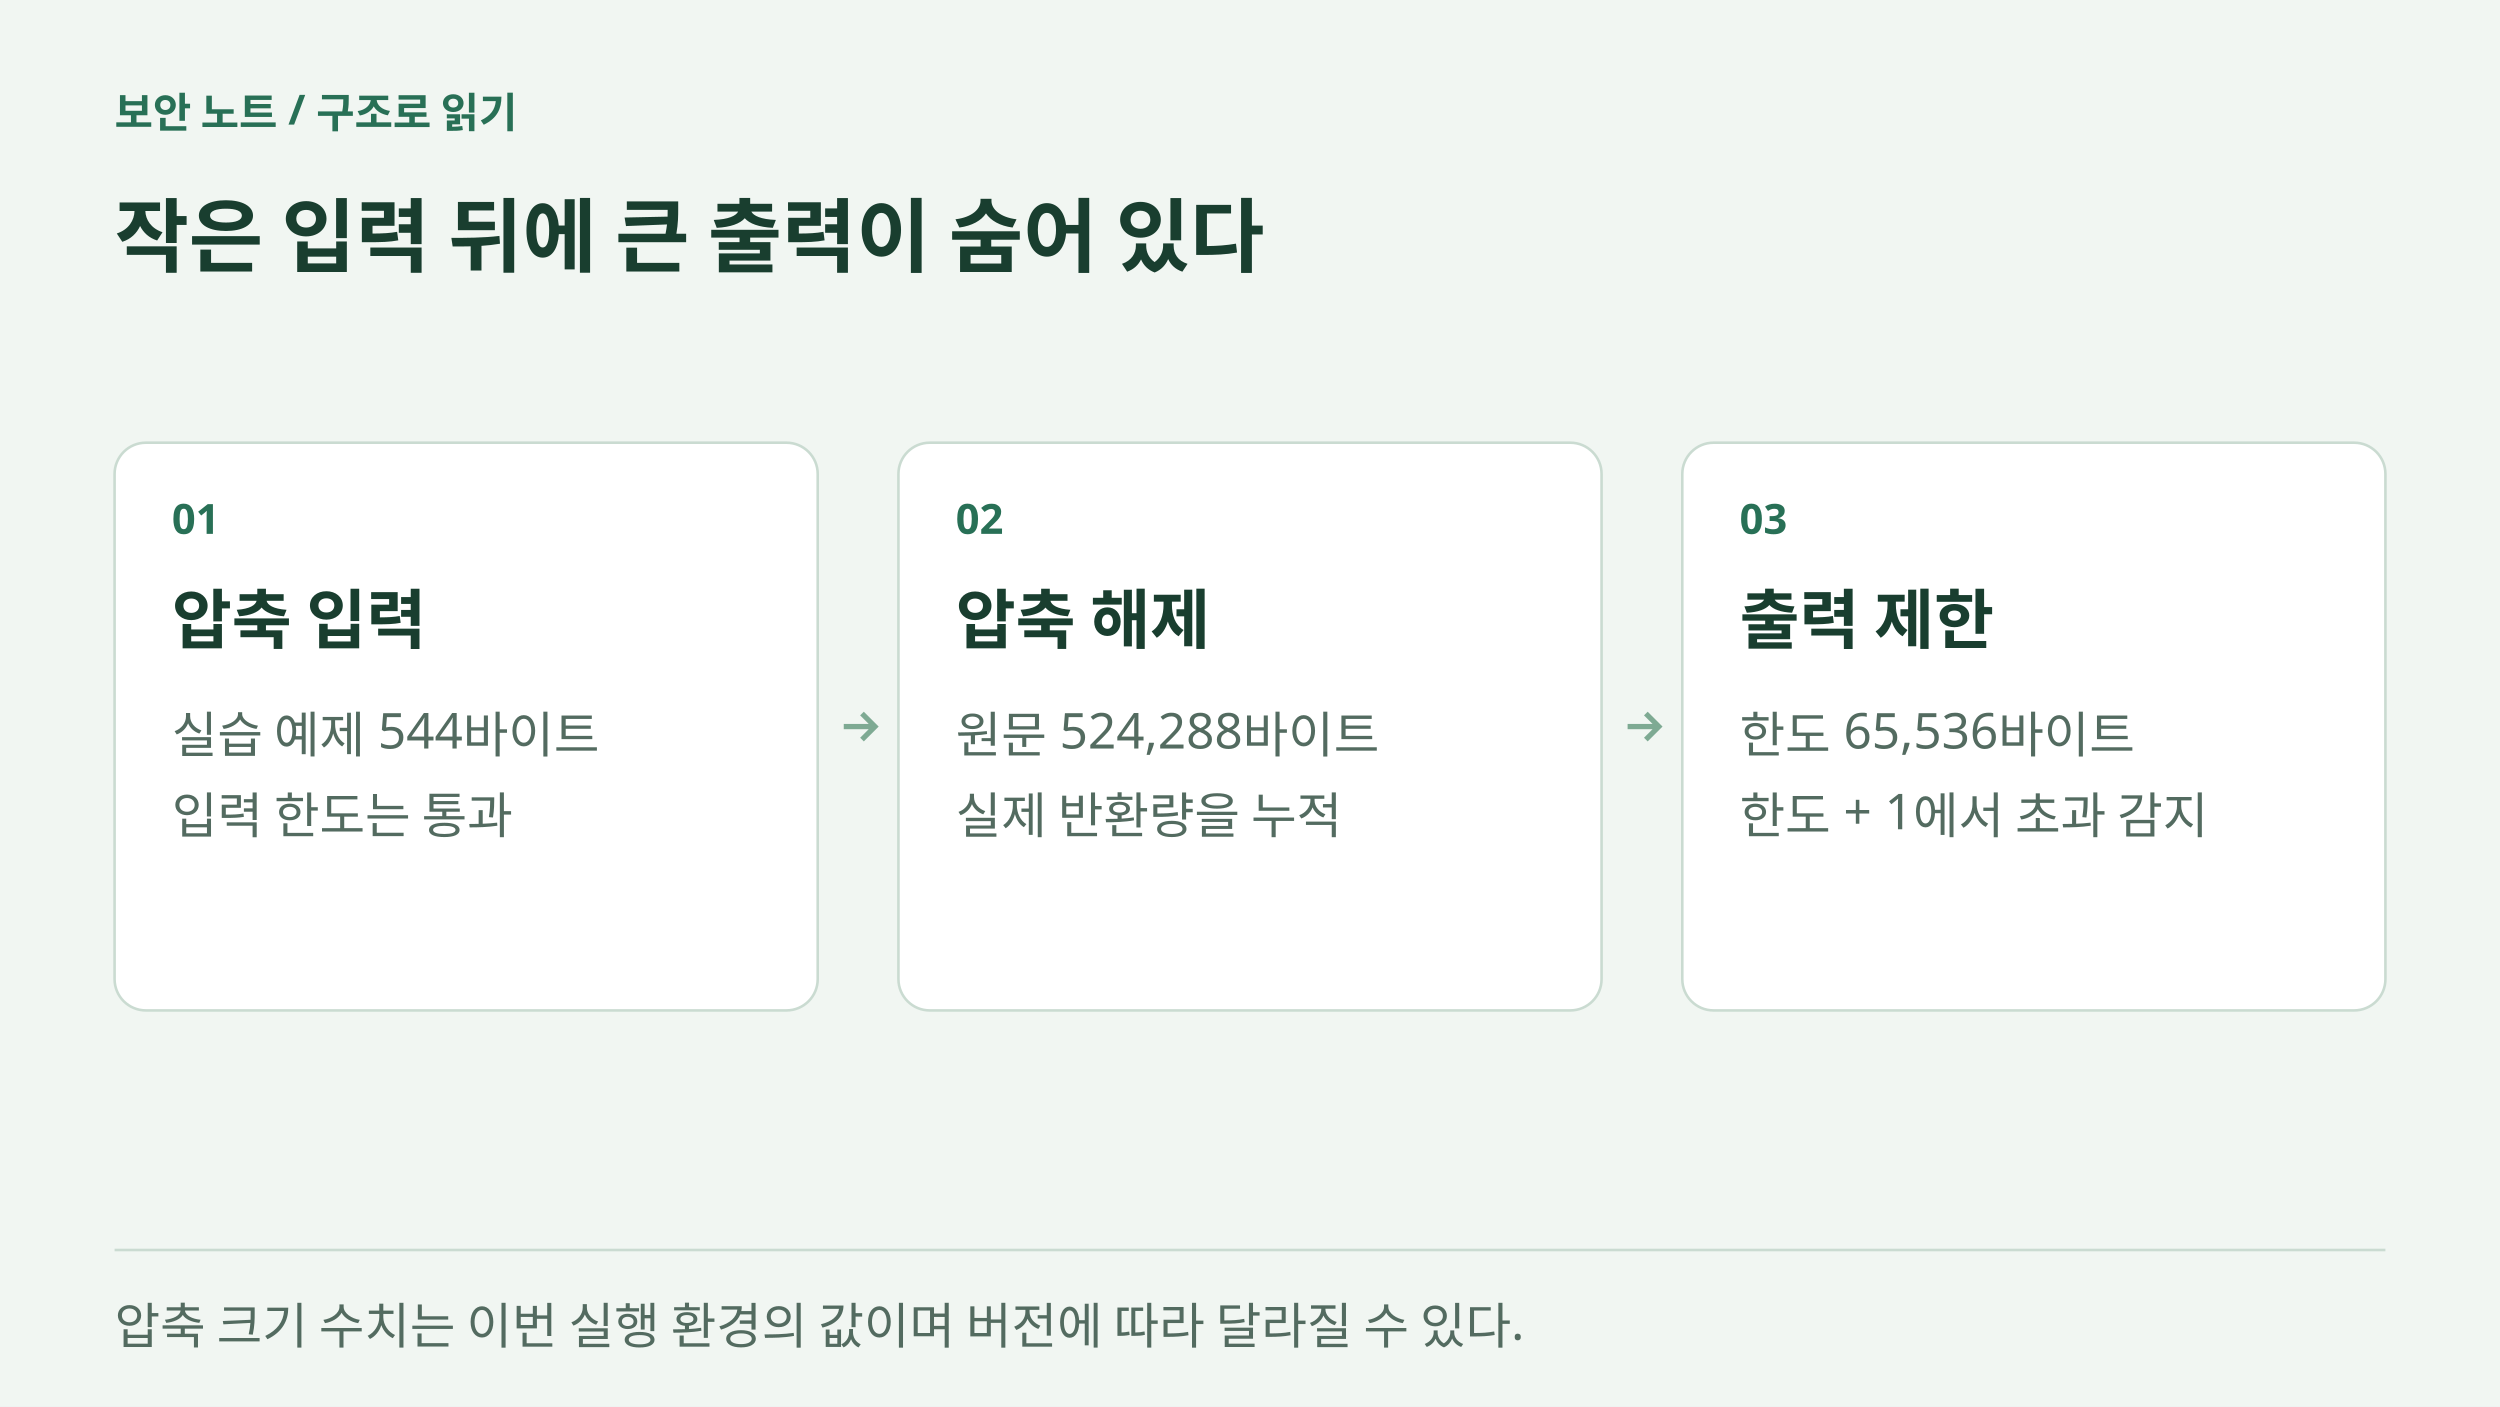
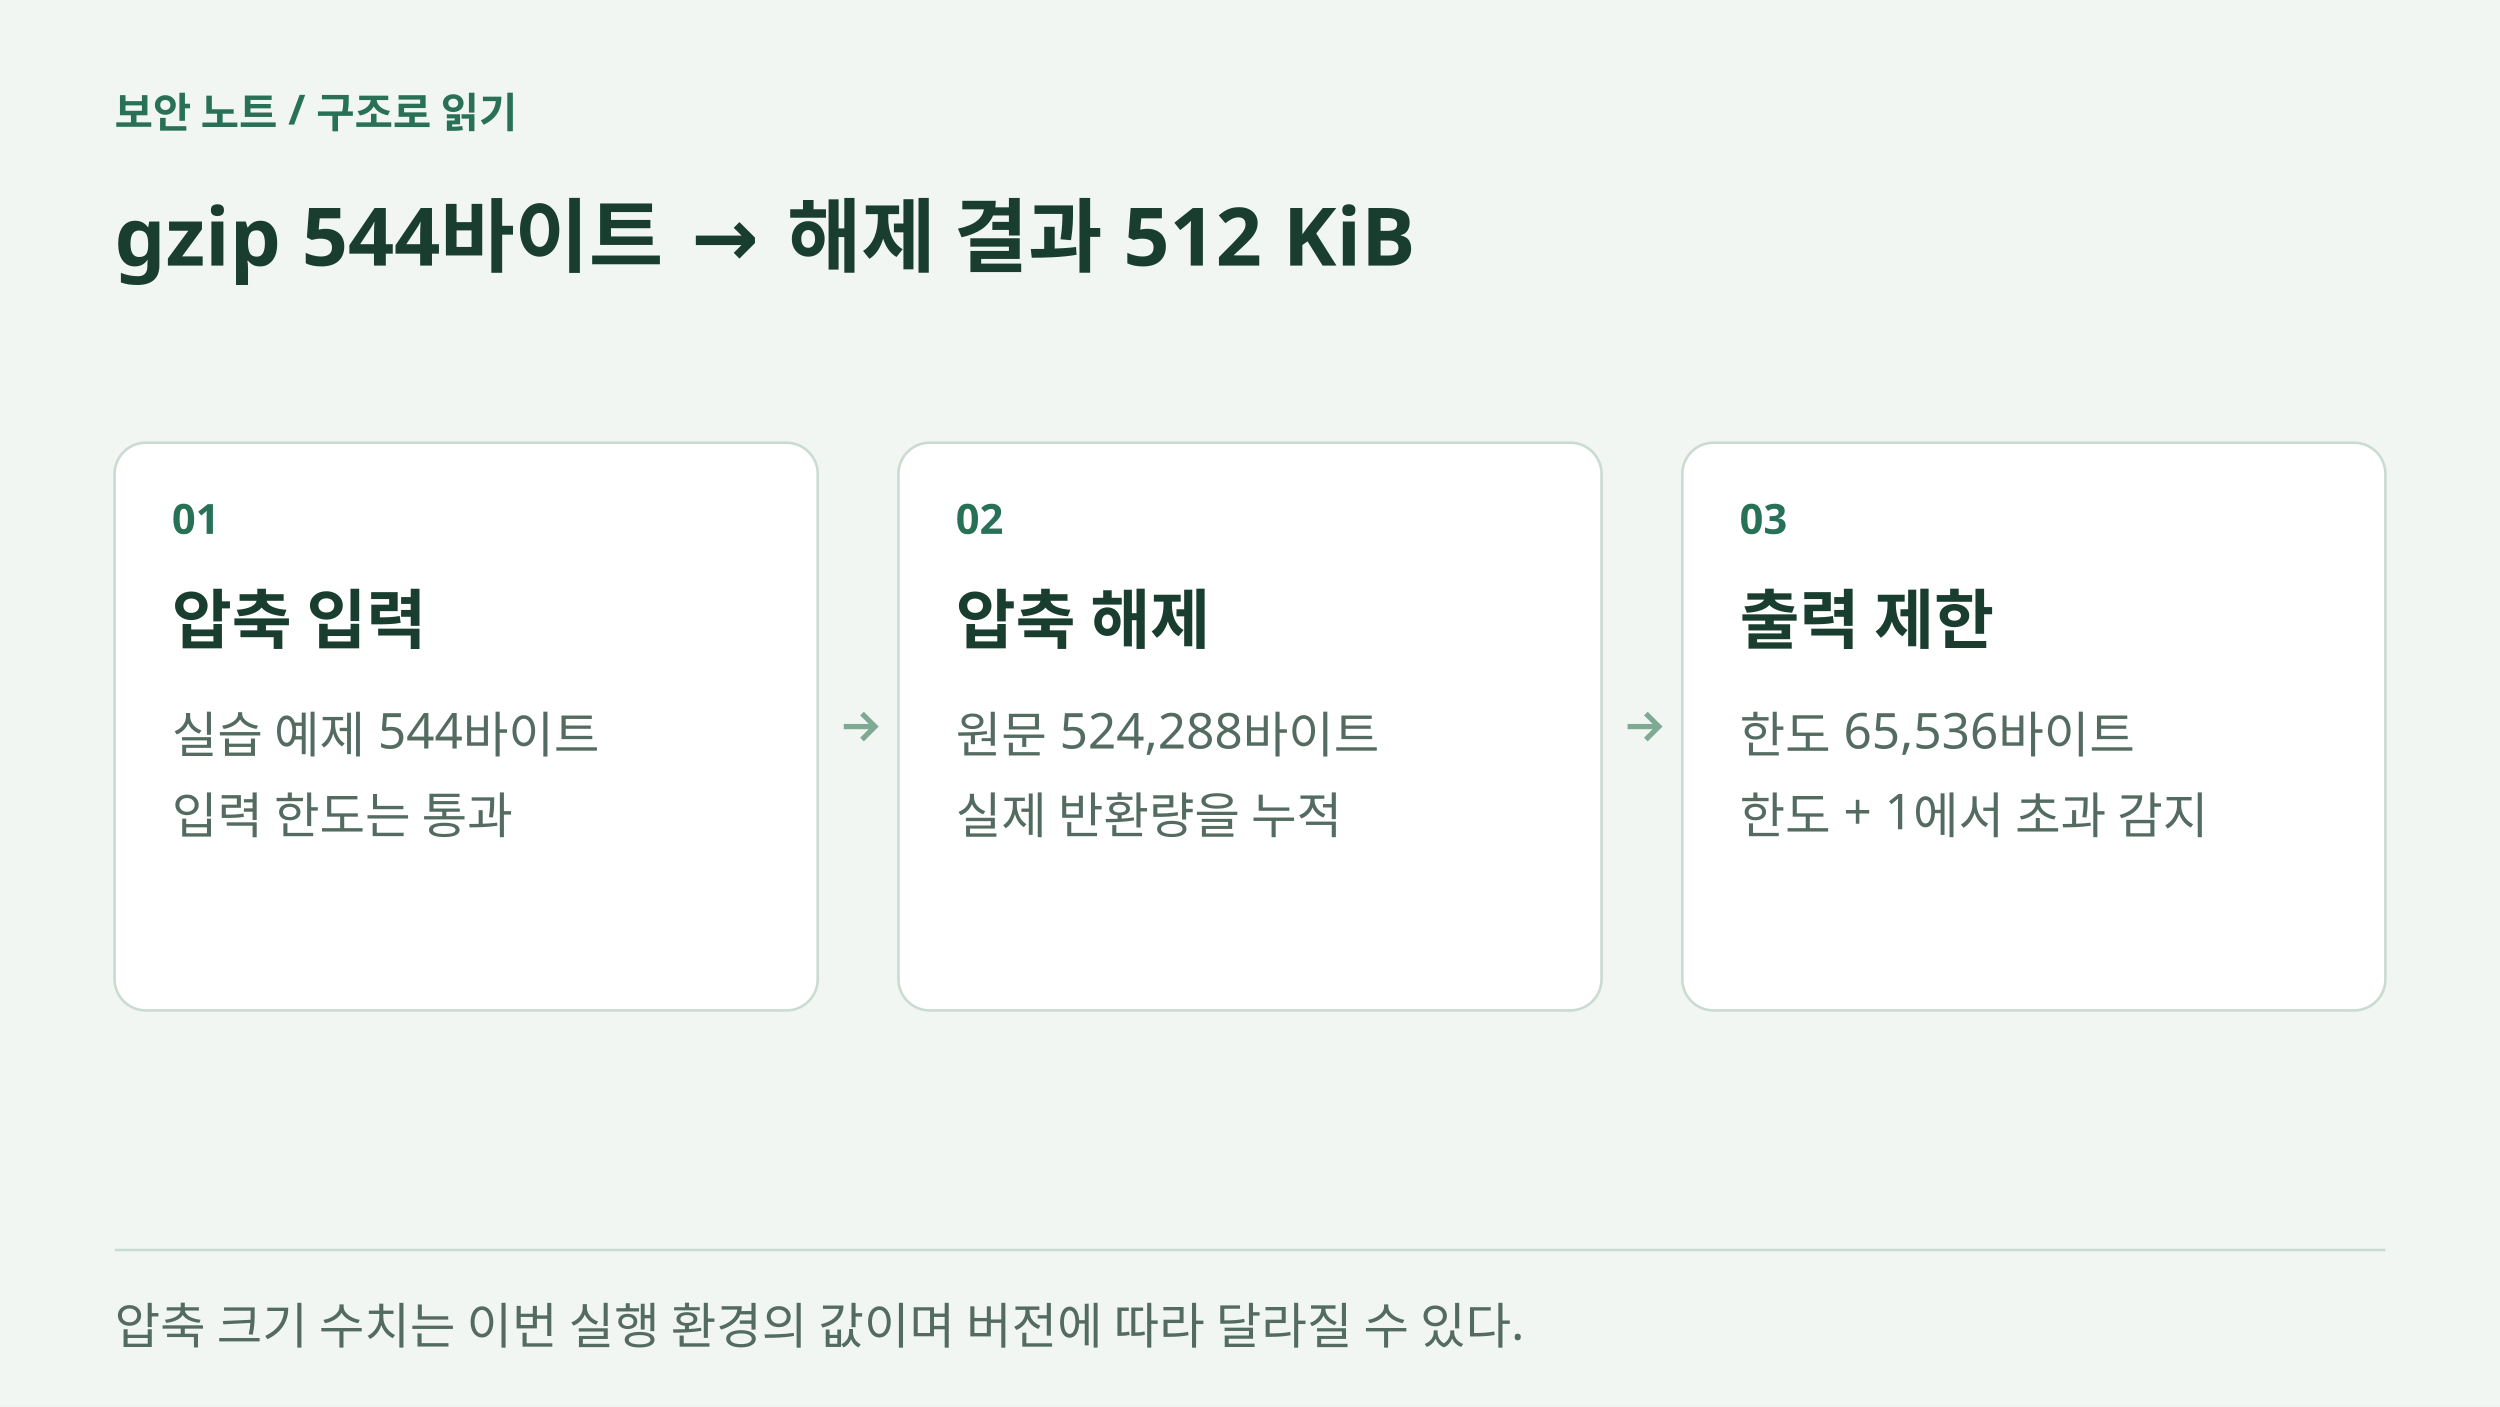
<svg xmlns="http://www.w3.org/2000/svg" width="960" height="540" viewBox="0 0 960 540" role="img" aria-labelledby="title desc">
  <rect width="960" height="540" fill="#f1f6f2" />
  <g font-family="'Malgun Gothic','Noto Sans KR',sans-serif">
    <text x="44" y="49" font-size="16" fill="#287056" font-weight="700">보안 노트  /  구조로 읽기</text>
-     <text x="44" y="102" font-size="31" fill="#193e2f" font-weight="700">작은 입력 뒤에 큰 출력이 숨어 있다</text>
+     <text x="44" y="102" font-size="31" fill="#193e2f" font-weight="700">gzip 544바이트 → 해제 결과 512 KiB</text>
    <rect x="44" y="170" width="270" height="218" rx="12" fill="#fff" stroke="#cadbd1" />
    <text x="66" y="205" font-size="16" fill="#287056" font-weight="700">01</text>
    <text x="66" y="247" font-size="25" fill="#193e2f" font-weight="700">압축 입력</text>
    <text x="66" y="289" font-size="19" fill="#536b60" font-weight="400">실습 예제 544바이트</text>
    <text x="66" y="320" font-size="19" fill="#536b60" font-weight="400">입력 한도는 통과</text>
    <path d="M324 279h12m-5-5 5 5-5 5" stroke="#7eaa93" stroke-width="2" fill="none" />
    <rect x="345" y="170" width="270" height="218" rx="12" fill="#fff" stroke="#cadbd1" />
    <text x="367" y="205" font-size="16" fill="#287056" font-weight="700">02</text>
    <text x="367" y="247" font-size="25" fill="#193e2f" font-weight="700">압축 해제</text>
    <text x="367" y="289" font-size="19" fill="#536b60" font-weight="400">원문 524,288바이트</text>
    <text x="367" y="320" font-size="19" fill="#536b60" font-weight="400">실제 반환량을 누적</text>
    <path d="M625 279h12m-5-5 5 5-5 5" stroke="#7eaa93" stroke-width="2" fill="none" />
    <rect x="646" y="170" width="270" height="218" rx="12" fill="#fff" stroke="#cadbd1" />
    <text x="668" y="205" font-size="16" fill="#287056" font-weight="700">03</text>
    <text x="668" y="247" font-size="25" fill="#193e2f" font-weight="700">출력 제한</text>
    <text x="668" y="289" font-size="19" fill="#536b60" font-weight="400">한도 65,536바이트</text>
    <text x="668" y="320" font-size="19" fill="#536b60" font-weight="400">한도 + 1에서 초과 감지</text>
    <path d="M44 480H916" stroke="#cadbd1" />
    <text x="44" y="516" font-size="19" fill="#536b60" font-weight="400">압축 크기 수치는 이번 실행 환경의 값이며 버전에 따라 달라질 수 있다.</text>
  </g>
</svg>
